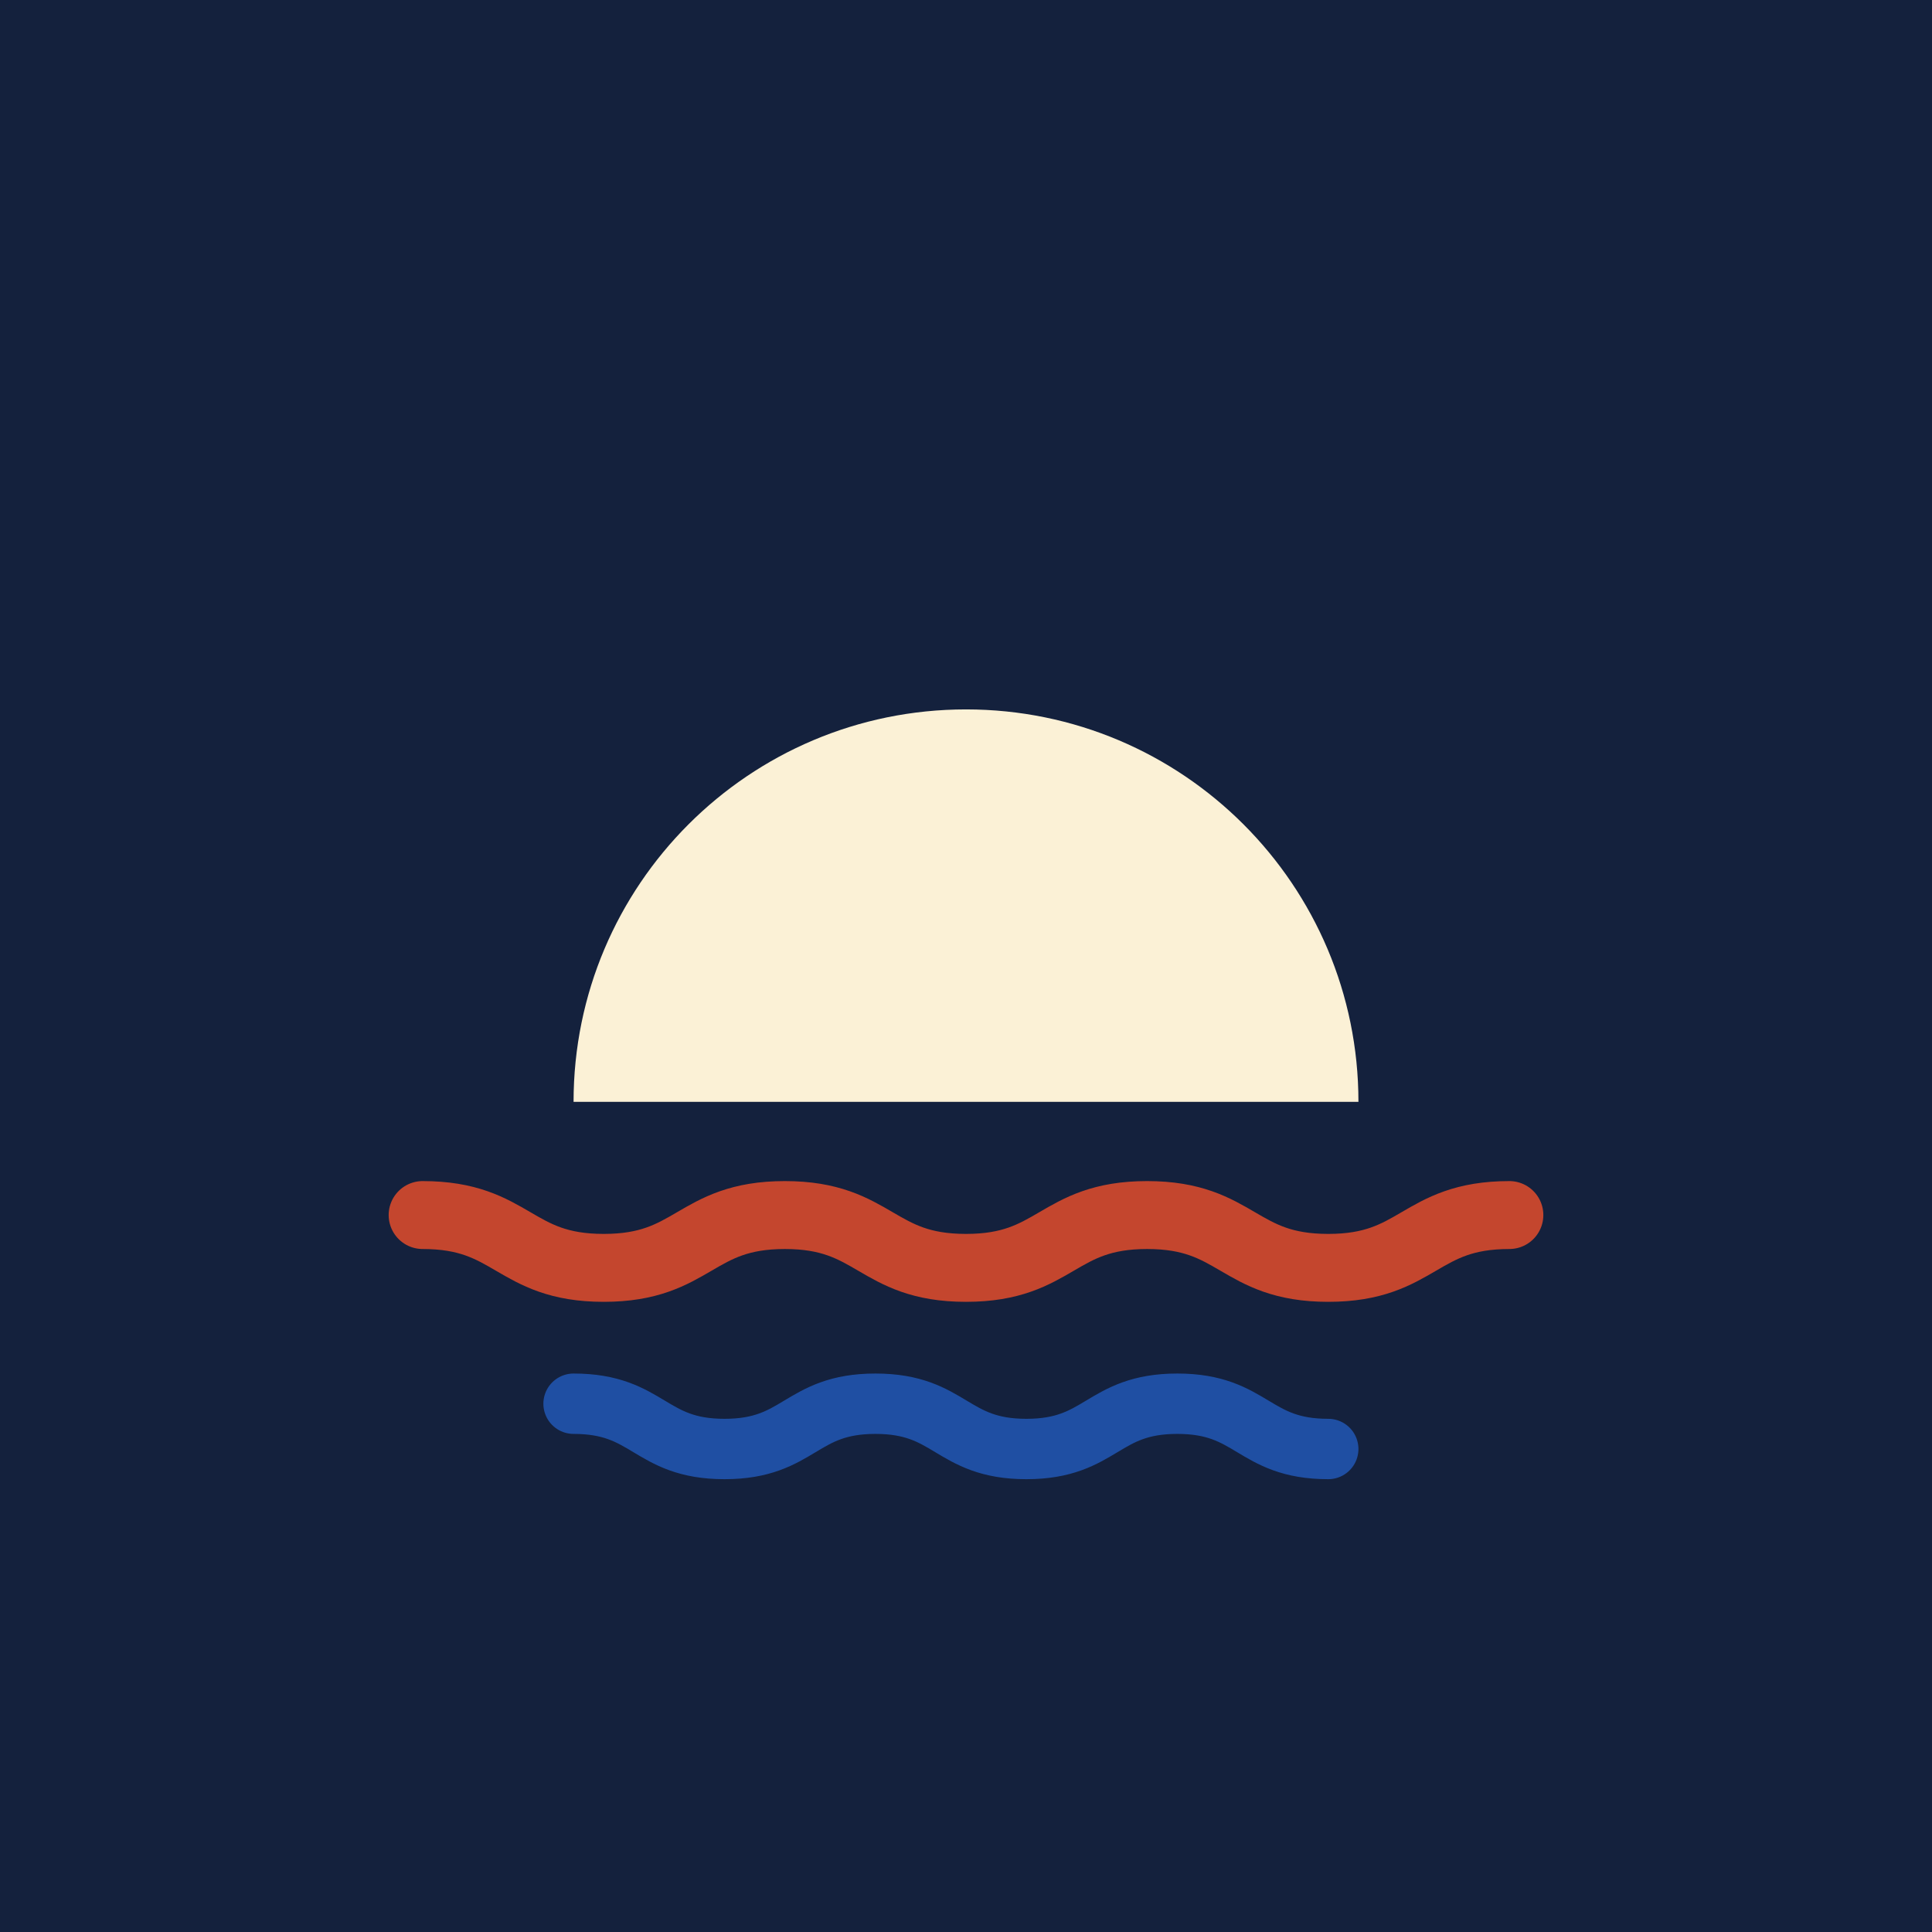
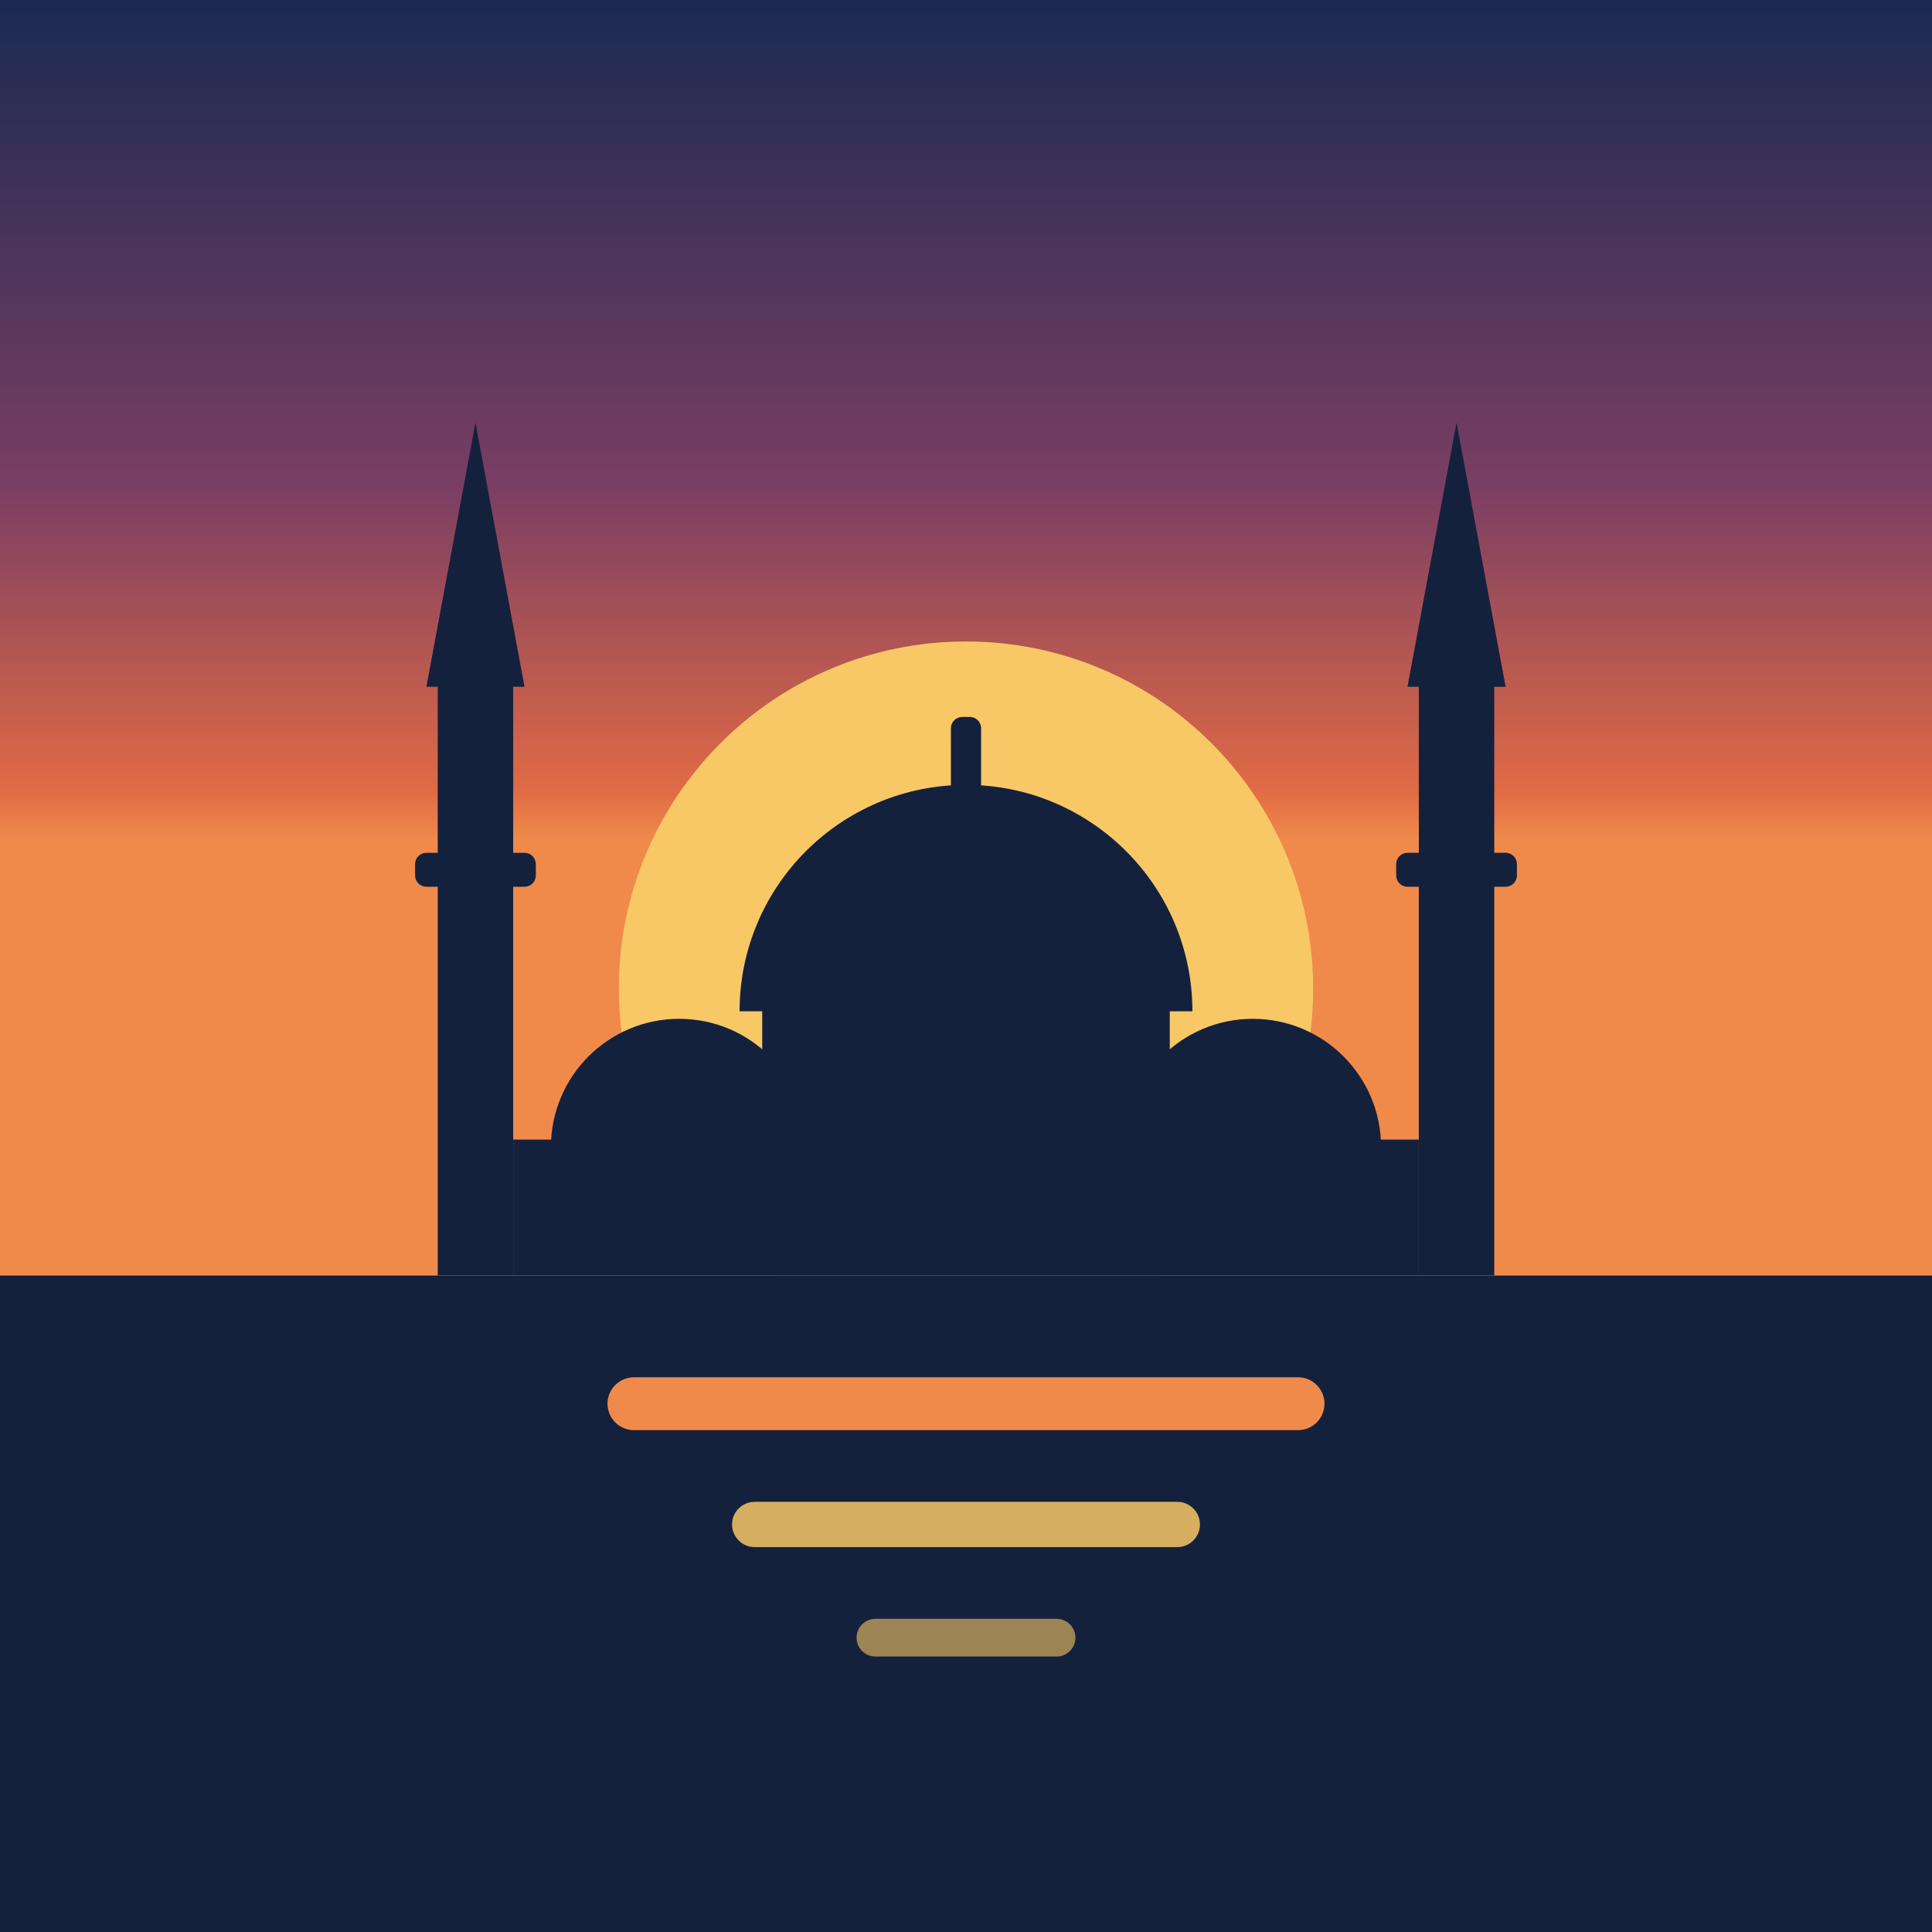
<svg xmlns="http://www.w3.org/2000/svg" viewBox="0 0 512 512">
-   <rect width="512" height="512" fill="#14213D" />
-   <circle cx="256" cy="292" r="104" fill="#FBF1D6" />
-   <rect x="96" y="292" width="320" height="140" fill="#14213D" />
-   <path d="M112 322c24 0 24 14 48 14s24-14 48-14 24 14 48 14 24-14 48-14 24 14 48 14 24-14 48-14" fill="none" stroke="#C4462E" stroke-width="18" stroke-linecap="round" />
-   <path d="M152 372c20 0 20 12 40 12s20-12 40-12 20 12 40 12 20-12 40-12 20 12 40 12" fill="none" stroke="#1F4FA3" stroke-width="16" stroke-linecap="round" />
+   <defs>
+     <linearGradient id="dusk" x1="0" y1="0" x2="0" y2="1">
+       <stop offset="0" stop-color="#1B2A52" />
+       <stop offset=".38" stop-color="#7A3E63" />
+       <stop offset=".62" stop-color="#E06A45" />
+       <stop offset=".66" stop-color="#F08A4B" />
+     </linearGradient>
+   </defs>
+   <rect width="512" height="338" fill="url(#dusk)" />
+   <circle cx="256" cy="262" r="92" fill="#F8C766" />
+   <g fill="#14213D">
+     <path d="M196 268a60 60 0 0 1 120 0z" />
+     <rect x="252" y="190" width="8" height="22" rx="3" />
+     <rect x="202" y="266" width="108" height="44" />
+     <path d="M146 304a34 34 0 0 1 68 0zM298 304a34 34 0 0 1 68 0z" />
+     <rect x="136" y="302" width="240" height="36" />
+     <path d="M126 112l13 70h-26z" />
+     <rect x="116" y="180" width="20" height="158" />
+     <rect x="110" y="226" width="32" height="9" rx="3" />
+     <path d="M386 112l13 70h-26z" />
+     <rect x="376" y="180" width="20" height="158" />
+     <rect x="370" y="226" width="32" height="9" rx="3" />
+   </g>
+   <rect y="338" width="512" height="174" fill="#14213D" />
+   <g fill="none" stroke-linecap="round">
+     <path d="M168 372h176" stroke="#F08A4B" stroke-width="14" />
+     <path d="M200 404h112" stroke="#F8C766" stroke-width="12" opacity=".85" />
+     <path d="M232 434h48" stroke="#F8C766" stroke-width="10" opacity=".6" />
+   </g>
</svg>
